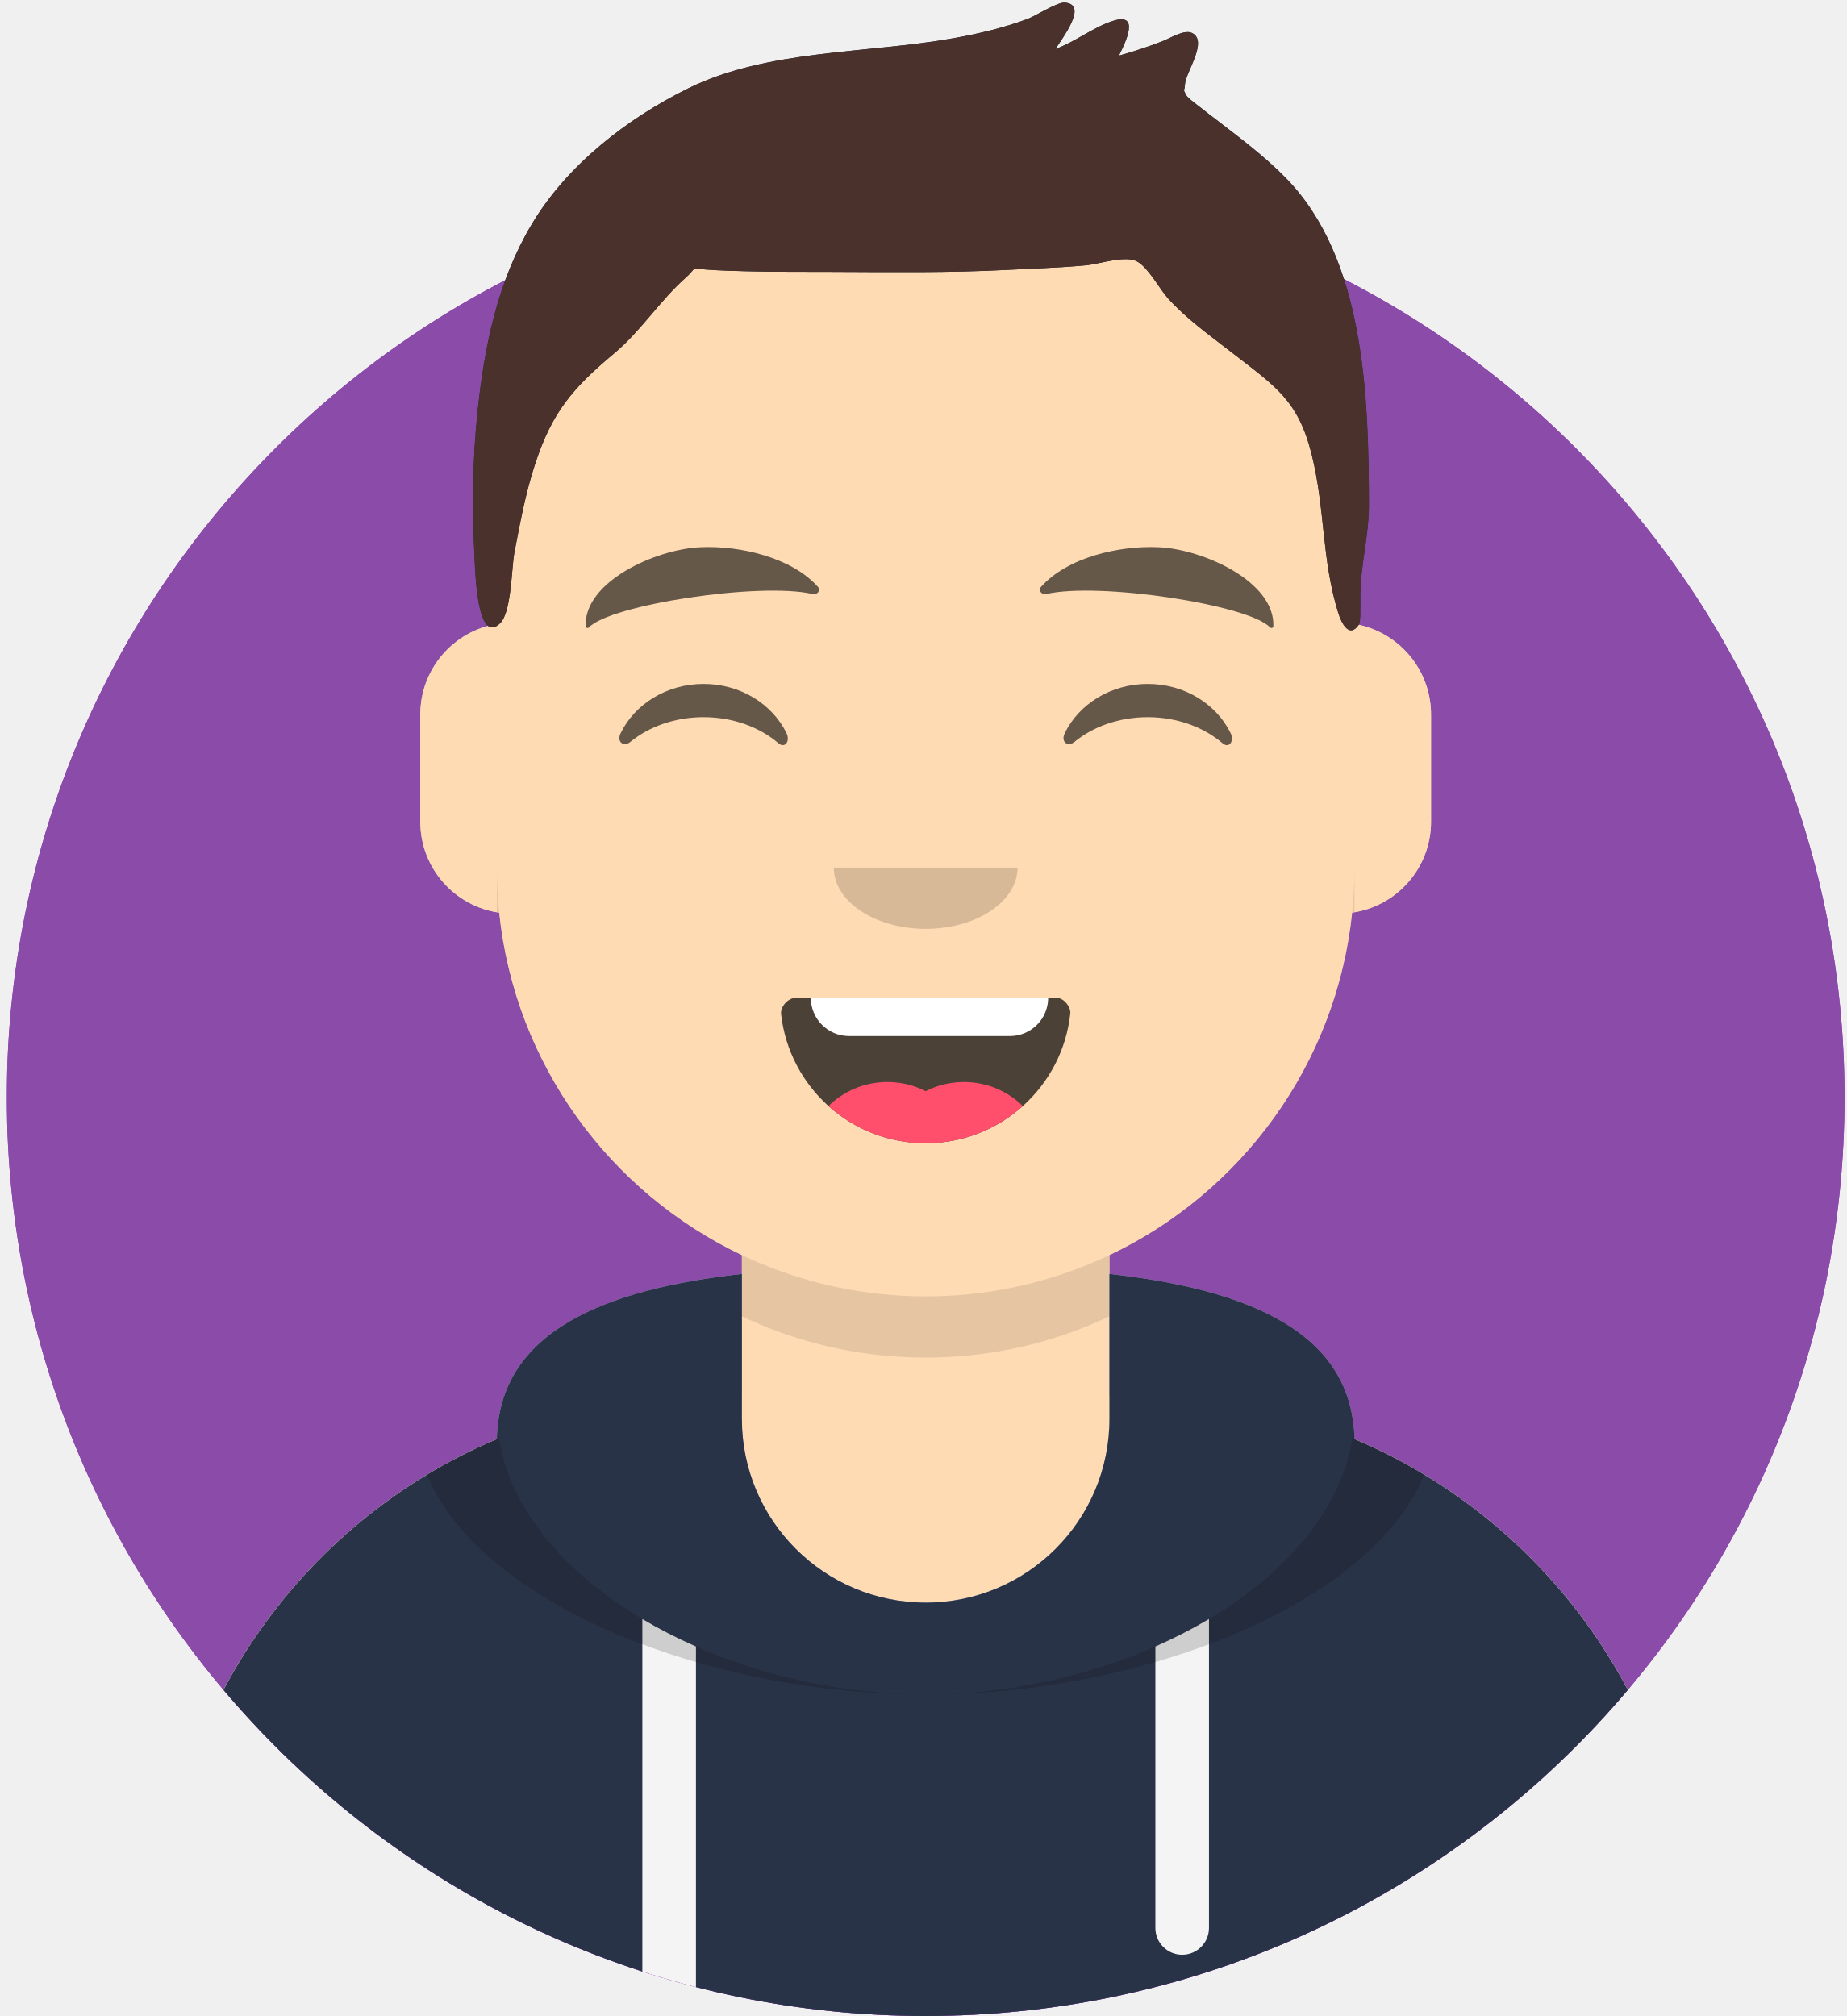
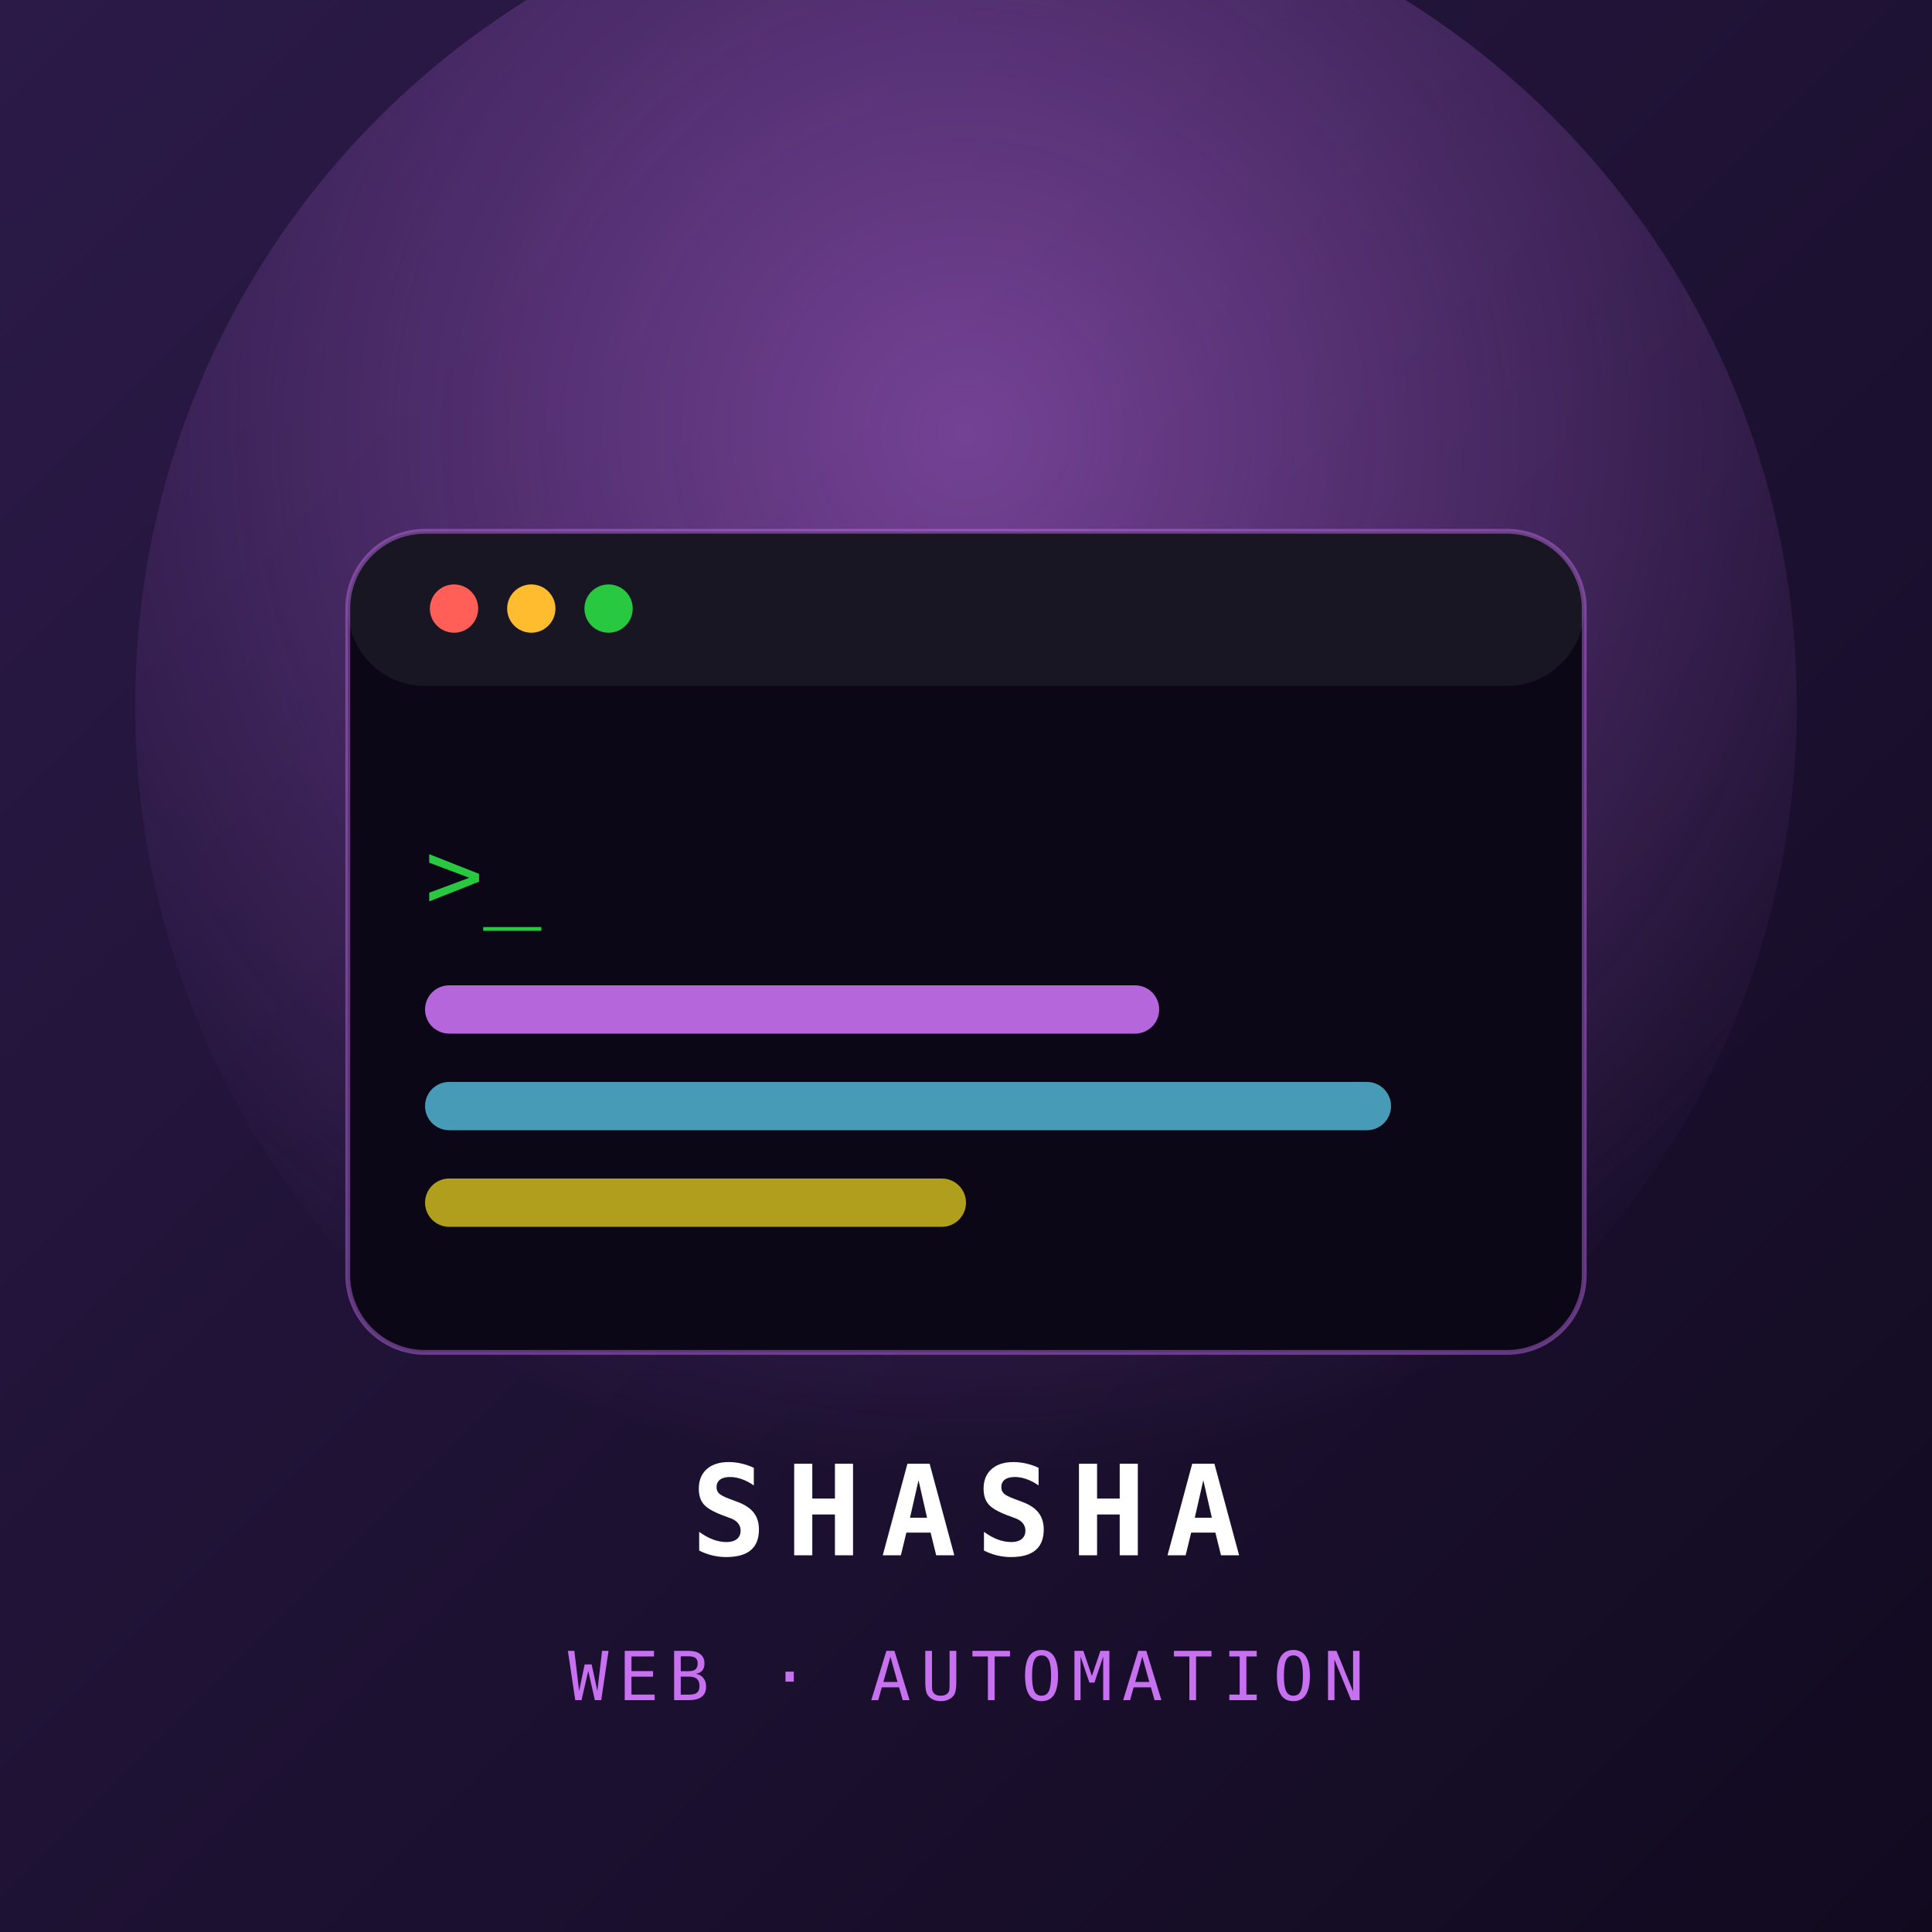
- <svg xmlns="http://www.w3.org/2000/svg" xmlns:xlink="http://www.w3.org/1999/xlink" width="217px" height="237px" viewBox="0 0 217 237" version="1.1">
+ <svg xmlns="http://www.w3.org/2000/svg" viewBox="0 0 400 400" width="400" height="400" role="img" aria-label="莎莎 Shasha 头像">
  <defs>
-     <circle id="path-1" cx="108" cy="108" r="108" />
-     <path d="M-3.19744231e-14,144 L-3.19744231e-14,-1.42108547e-14 L237.6,-1.42108547e-14 L237.6,144 L226.8,144 C226.8,203.647 178.447,252 118.8,252 C59.153,252 10.8,203.647 10.8,144 L10.8,144 L-3.19744231e-14,144 Z" id="path-3" />
-     <path d="M90,0 C117.835,-5.11323436e-15 140.4,22.565 140.4,50.4 L140.401,55.949 C145.508,56.807 149.4,61.249 149.4,66.6 L149.4,79.2 C149.4,84.647 145.367,89.152 140.125,89.893 C138.265,107.718 127.114,122.78 111.601,130.149 L111.6,146.7 L115.2,146.7 C150.988,146.7 180,175.712 180,211.5 L180,219.6 L0,219.6 L0,211.5 C-4.38277231e-15,175.712 29.012,146.7 64.8,146.7 L68.4,146.7 L68.4,130.15 C52.886,122.78 41.735,107.718 39.875,89.893 C34.633,89.152 30.6,84.647 30.6,79.2 L30.6,66.6 C30.6,61.249 34.492,56.806 39.6,55.949 L39.6,50.4 C39.6,22.565 62.165,5.11323436e-15 90,0 Z" id="path-5" />
-     <path d="M140.401,11.764 C156.691,13.587 169.2,18.597 169.2,31.569 L169.194,31.18 C192.467,41.01 208.8,64.047 208.8,90.9 L208.8,99 L28.8,99 L28.8,90.9 C28.8,64.047 45.133,41.01 68.406,31.18 C68.653,18.496 81.073,13.568 97.2,11.764 L97.2,28.8 C97.2,40.729 106.871,50.4 118.8,50.4 C130.729,50.4 140.4,40.729 140.4,28.8 L140.4,28.8 Z" id="path-7" />
-     <path d="M31.606,13.615 C32.558,22.158 39.803,28.8 48.6,28.8 C57.424,28.8 64.687,22.117 65.603,13.536 C65.676,12.845 64.905,11.7 63.938,11.7 C50.534,11.7 40.264,11.7 33.378,11.7 C32.406,11.7 31.511,12.761 31.606,13.615 Z" id="path-9" />
-     <rect id="path-11" x="0" y="0" width="237.6" height="252" />
-     <path d="M118.135,20.928 C115.651,18.39 112.767,16.236 109.962,14.076 C109.343,13.6 108.715,13.135 108.109,12.641 C107.972,12.528 106.563,11.519 106.394,11.148 C105.988,10.254 106.224,10.95 106.28,9.884 C106.35,8.535 109.1,4.727 107.048,3.854 C106.146,3.47 104.536,4.492 103.67,4.83 C101.977,5.49 100.263,6.054 98.512,6.54 C99.351,4.869 100.95,1.524 97.944,2.419 C95.603,3.116 93.421,4.91 91.068,5.753 C91.847,4.477 94.96,0.523 92.147,0.302 C91.271,0.233 88.724,1.875 87.782,2.226 C84.959,3.275 82.075,3.953 79.111,4.487 C69.033,6.304 57.248,5.786 47.923,10.374 C40.735,13.911 33.636,19.4 29.484,26.389 C25.481,33.125 23.984,40.498 23.146,48.217 C22.532,53.882 22.482,59.738 22.769,65.424 C22.863,67.287 23.073,75.874 25.779,73.273 C27.127,71.978 27.117,66.745 27.457,64.974 C28.133,61.451 28.783,57.911 29.91,54.5 C31.895,48.49 34.238,45.687 39.184,41.547 C42.359,38.89 44.588,35.3 47.625,32.62 C48.99,31.416 47.949,31.542 50.143,31.7 C51.616,31.806 53.097,31.846 54.574,31.885 C57.99,31.974 61.412,31.951 64.829,31.963 C71.711,31.988 78.561,32.085 85.437,31.725 C88.492,31.565 91.556,31.478 94.603,31.195 C96.306,31.038 99.326,29.947 100.728,30.78 C102.01,31.543 103.342,34.034 104.263,35.054 C106.438,37.464 109.032,39.305 111.576,41.282 C116.881,45.403 119.559,46.98 121.17,53.421 C122.775,59.838 122.325,65.791 124.312,72.106 C124.662,73.217 125.586,75.13 126.726,73.415 C126.937,73.096 126.883,71.345 126.883,70.337 C126.883,66.27 127.913,63.218 127.9,59.123 C127.849,46.674 127.447,30.442 118.135,20.928 Z" id="path-13" />
+     <linearGradient id="avBg" x1="0" y1="0" x2="1" y2="1">
+       <stop offset="0%" stop-color="#2b1a48" />
+       <stop offset="55%" stop-color="#1d1132" />
+       <stop offset="100%" stop-color="#110a1f" />
+     </linearGradient>
+     <radialGradient id="avGlow" cx="50%" cy="34%" r="62%">
+       <stop offset="0%" stop-color="#c770f0" stop-opacity="0.5" />
+       <stop offset="100%" stop-color="#c770f0" stop-opacity="0" />
+     </radialGradient>
  </defs>
-   <g id="Website" stroke="none" stroke-width="1" fill="none" fill-rule="evenodd">
-     <g id="mf-avatar" transform="translate(-10, -15)">
-       <g id="Circle" transform="translate(10.8, 36)">
-         <mask id="mask-2" fill="white">
-           <use xlink:href="#path-1" />
-         </mask>
-         <use id="Circle-Background" fill="#972dc2" xlink:href="#path-1" />
-         <g id="🖍-Circle-Color" mask="url(#mask-2)" fill="#8a4ca8">
-           <rect id="🖍Color" x="0" y="0" width="216.445" height="216" />
-         </g>
-       </g>
-       <mask id="mask-4" fill="white">
-         <use xlink:href="#path-3" />
-       </mask>
-       <g id="Mask" />
-       <g id="Avataaar" mask="url(#mask-4)">
-         <g id="Body" transform="translate(28.8, 32.4)">
-           <mask id="mask-6" fill="white">
-             <use xlink:href="#path-5" />
-           </mask>
-           <use fill="#D0C6AC" xlink:href="#path-5" />
-           <g id="Skin/👶🏻-05-Pale" mask="url(#mask-6)" fill="#FFDBB4">
-             <g transform="translate(-28.8, 0)" id="Color">
-               <rect x="0" y="0" width="238.384" height="220.355" />
-             </g>
-           </g>
-           <path d="M39.6,84.6 C39.6,112.435 62.165,135 90,135 C117.835,135 140.4,112.435 140.4,84.6 L140.4,84.6 L140.4,91.8 C140.4,119.635 117.835,142.2 90,142.2 C62.165,142.2 39.6,119.635 39.6,91.8 Z" id="Neck-Shadow" fill-opacity="0.1" fill="#000000" mask="url(#mask-6)" />
-         </g>
-         <g id="Clothing/Hoodie" transform="translate(0, 153)">
-           <mask id="mask-8" fill="white">
-             <use xlink:href="#path-7" />
-           </mask>
-           <use id="Hoodie" fill="#B7C1DB" fill-rule="evenodd" xlink:href="#path-7" />
-           <g id="Color/Palette/Slate" mask="url(#mask-8)" fill="#293347" fill-rule="evenodd">
-             <rect id="🖍Color" x="0" y="0" width="238.491" height="99" />
-           </g>
-           <path d="M91.8,55.565 L91.8,99 L85.5,99 L85.499,52.335 C87.483,53.514 89.592,54.594 91.8,55.565 Z M152.101,52.334 L152.1,88.65 C152.1,90.39 150.69,91.8 148.95,91.8 C147.21,91.8 145.8,90.39 145.8,88.65 L145.801,55.565 C148.009,54.594 150.118,53.513 152.101,52.334 Z" id="Straps" fill="#F4F4F4" fill-rule="evenodd" mask="url(#mask-8)" />
-           <path d="M155.733,11.451 C169.28,14.013 178.65,19.118 178.65,29.077 C178.65,46.818 148.916,61.2 118.8,61.2 C88.684,61.2 58.95,46.818 58.95,29.077 C58.95,19.118 68.32,14.013 81.867,11.451 C73.689,14.466 68.4,19.534 68.4,27.969 C68.4,46.322 93.439,61.2 118.8,61.2 C144.161,61.2 169.2,46.322 169.2,27.969 C169.2,19.71 164.13,14.679 156.241,11.642 Z" id="Shadow" fill-opacity="0.16" fill="#000000" fill-rule="evenodd" mask="url(#mask-8)" />
-         </g>
-         <g id="Face" transform="translate(68.4, 73.8)">
-           <g id="Mouth/Smile" transform="translate(1.8, 46.8)">
-             <mask id="mask-10" fill="white">
-               <use xlink:href="#path-9" />
-             </mask>
-             <use id="Mouth" fill-opacity="0.7" fill="#000000" fill-rule="evenodd" xlink:href="#path-9" />
-             <path d="M39.6,1.8 L58.5,1.8 C60.985,1.8 63,3.815 63,6.3 L63,11.7 C63,14.185 60.985,16.2 58.5,16.2 L39.6,16.2 C37.115,16.2 35.1,14.185 35.1,11.7 L35.1,6.3 C35.1,3.815 37.115,1.8 39.6,1.8 Z" id="Teeth" fill="#FFFFFF" fill-rule="evenodd" mask="url(#mask-10)" />
-             <g id="Tongue" stroke-width="1" fill-rule="evenodd" mask="url(#mask-10)" fill="#FF4F6D">
-               <g transform="translate(34.2, 21.6)">
-                 <circle cx="9.9" cy="9.9" r="9.9" />
-                 <circle cx="18.9" cy="9.9" r="9.9" />
-               </g>
-             </g>
-           </g>
-           <g id="Nose/Default" transform="translate(25.2, 36)" fill="#000000" fill-opacity="0.16">
-             <path d="M14.4,7.2 C14.4,11.176 19.235,14.4 25.2,14.4 L25.2,14.4 C31.165,14.4 36,11.176 36,7.2" id="Nose" />
-           </g>
-           <g id="Eyes/Happy-😁" transform="translate(0, 7.2)" fill="#000000" fill-opacity="0.6">
-             <path d="M14.544,20.203 C16.206,16.784 19.948,14.4 24.298,14.4 C28.632,14.4 32.363,16.767 34.034,20.166 C34.53,21.176 33.824,22.003 33.112,21.39 C30.906,19.494 27.773,18.309 24.298,18.309 C20.931,18.309 17.886,19.421 15.694,21.214 C14.892,21.87 14.058,21.203 14.544,20.203 Z" id="Squint" />
-             <path d="M66.744,20.203 C68.406,16.784 72.148,14.4 76.498,14.4 C80.832,14.4 84.563,16.767 86.234,20.166 C86.73,21.176 86.024,22.003 85.312,21.39 C83.106,19.494 79.973,18.309 76.498,18.309 C73.131,18.309 70.086,19.421 67.894,21.214 C67.092,21.87 66.258,21.203 66.744,20.203 Z" id="Squint" />
-           </g>
-           <g id="Eyebrow/Natural/Default-Natural" fill="#000000" fill-opacity="0.6">
-             <path d="M23.435,5.589 C18.25,6.285 10.164,10.805 10.84,16.036 C10.862,16.207 11.121,16.261 11.233,16.118 C13.471,13.248 30.774,9.033 37.075,9.913 C37.652,9.994 38.032,9.399 37.639,9.027 C34.269,5.845 28.08,4.961 23.435,5.589" id="Eyebrow" transform="translate(24.3, 10.8) rotate(5) translate(-24.3, -10.8) " />
-             <path d="M76.535,5.589 C71.35,6.285 63.264,10.805 63.94,16.036 C63.962,16.207 64.221,16.261 64.333,16.118 C66.571,13.248 83.874,9.033 90.175,9.913 C90.752,9.994 91.132,9.399 90.739,9.027 C87.369,5.845 81.18,4.961 76.535,5.589" id="Eyebrow" transform="translate(77.4, 10.8) scale(-1, 1) rotate(5) translate(-77.4, -10.8) " />
-           </g>
-         </g>
-         <g id="Top">
-           <mask id="mask-12" fill="white">
-             <use xlink:href="#path-11" />
-           </mask>
-           <g id="Mask" />
-           <g mask="url(#mask-12)">
-             <g transform="translate(43, 15)">
-               <mask id="mask-14" fill="white">
-                 <use xlink:href="#path-13" />
-               </mask>
-               <use id="Short-Hair" stroke="none" fill="#1F3140" fill-rule="evenodd" xlink:href="#path-13" />
-               <g id="Color/Hair/Brown-Dark" stroke="none" fill="none" mask="url(#mask-14)" fill-rule="evenodd">
-                 <g transform="translate(-43.1, -15)" fill="#4A312C" id="Color">
-                   <rect x="0" y="0" width="239.107" height="252.406" />
-                 </g>
-               </g>
-             </g>
-           </g>
-         </g>
-       </g>
-     </g>
-   </g>
+   <rect width="400" height="400" fill="url(#avBg)" />
+   <circle cx="200" cy="146" r="172" fill="url(#avGlow)" />
+   <rect x="72" y="110" width="256" height="170" rx="16" fill="#0b0716" stroke="#c770f0" stroke-opacity="0.45" />
+   <rect x="72" y="110" width="256" height="32" rx="16" fill="#ffffff" fill-opacity="0.06" />
+   <circle cx="94" cy="126" r="5" fill="#ff5f57" />
+   <circle cx="110" cy="126" r="5" fill="#febc2e" />
+   <circle cx="126" cy="126" r="5" fill="#28c840" />
+   <text x="88" y="188" font-family="'PT Mono', Consolas, monospace" font-size="20" fill="#28c840">&gt;_</text>
+   <rect x="88" y="204" width="152" height="10" rx="5" fill="#c770f0" opacity="0.9" />
+   <rect x="88" y="224" width="200" height="10" rx="5" fill="#61dafb" opacity="0.7" />
+   <rect x="88" y="244" width="112" height="10" rx="5" fill="#f7df1e" opacity="0.7" />
+   <text x="200" y="322" text-anchor="middle" font-family="'PT Mono', Consolas, monospace" font-size="26" font-weight="700" letter-spacing="4" fill="#ffffff">SHASHA</text>
+   <text x="200" y="352" text-anchor="middle" font-family="'PT Mono', Consolas, monospace" font-size="14" letter-spacing="2" fill="#c770f0">WEB · AUTOMATION</text>
</svg>
